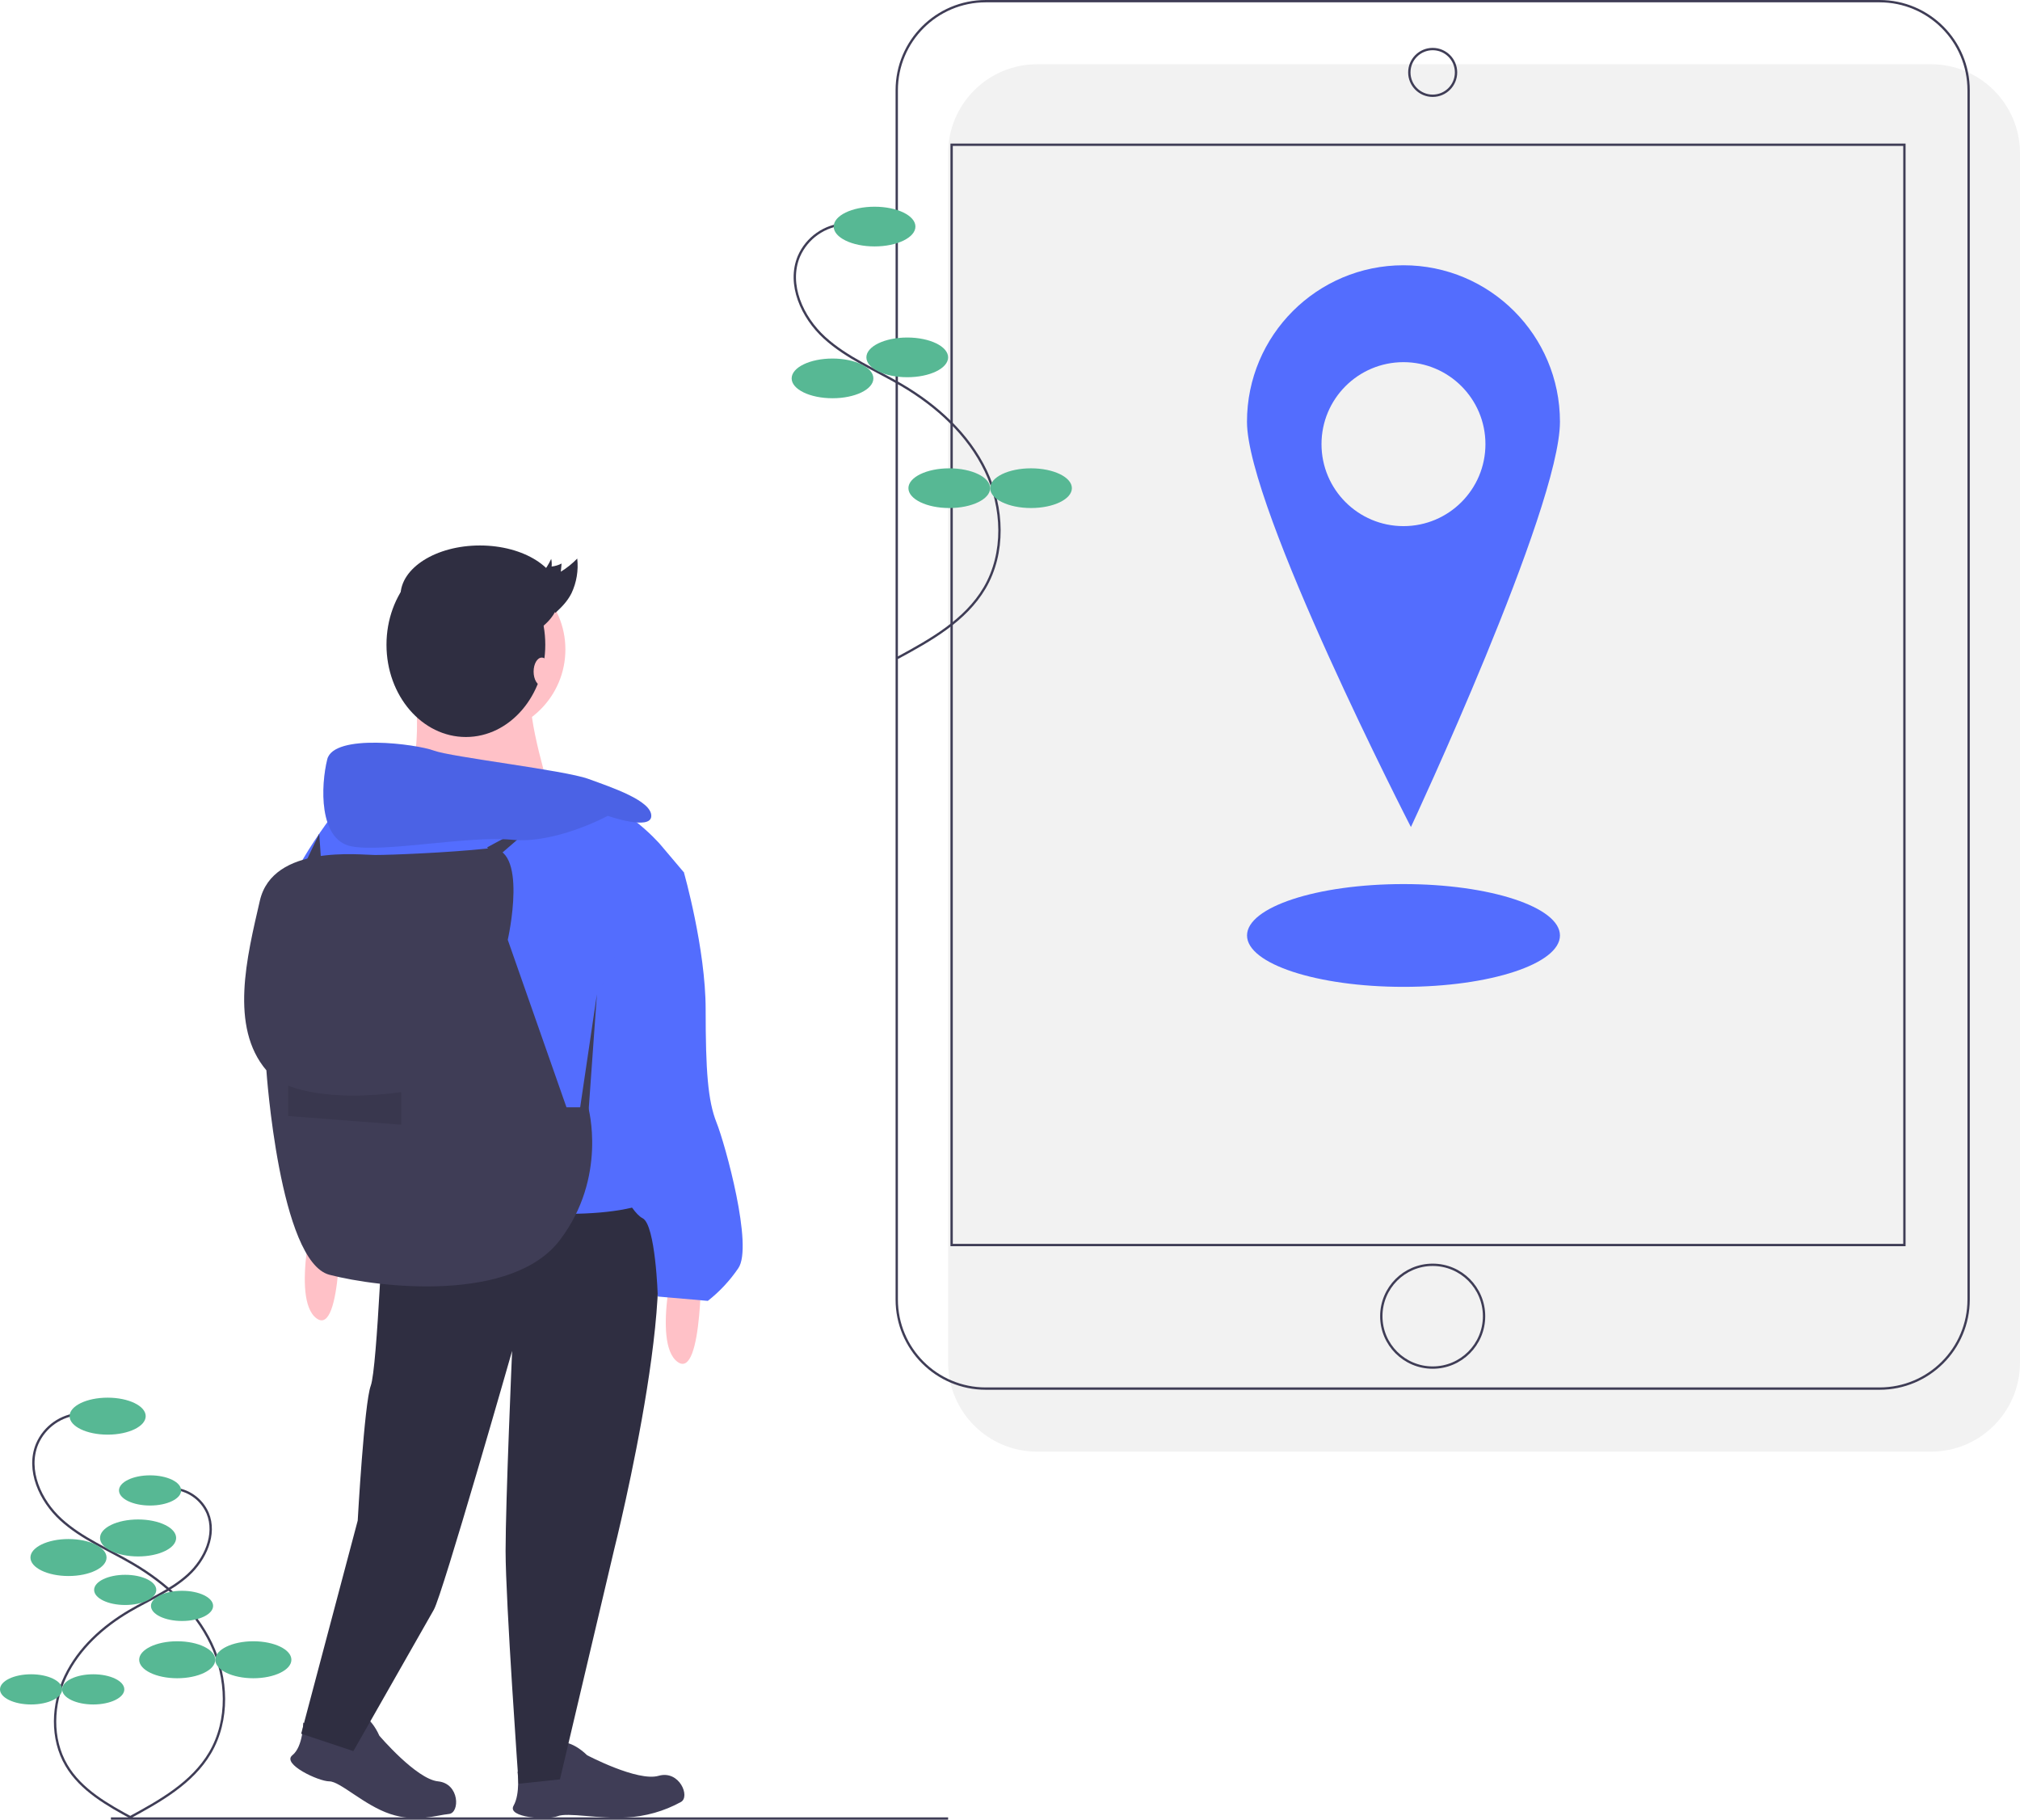
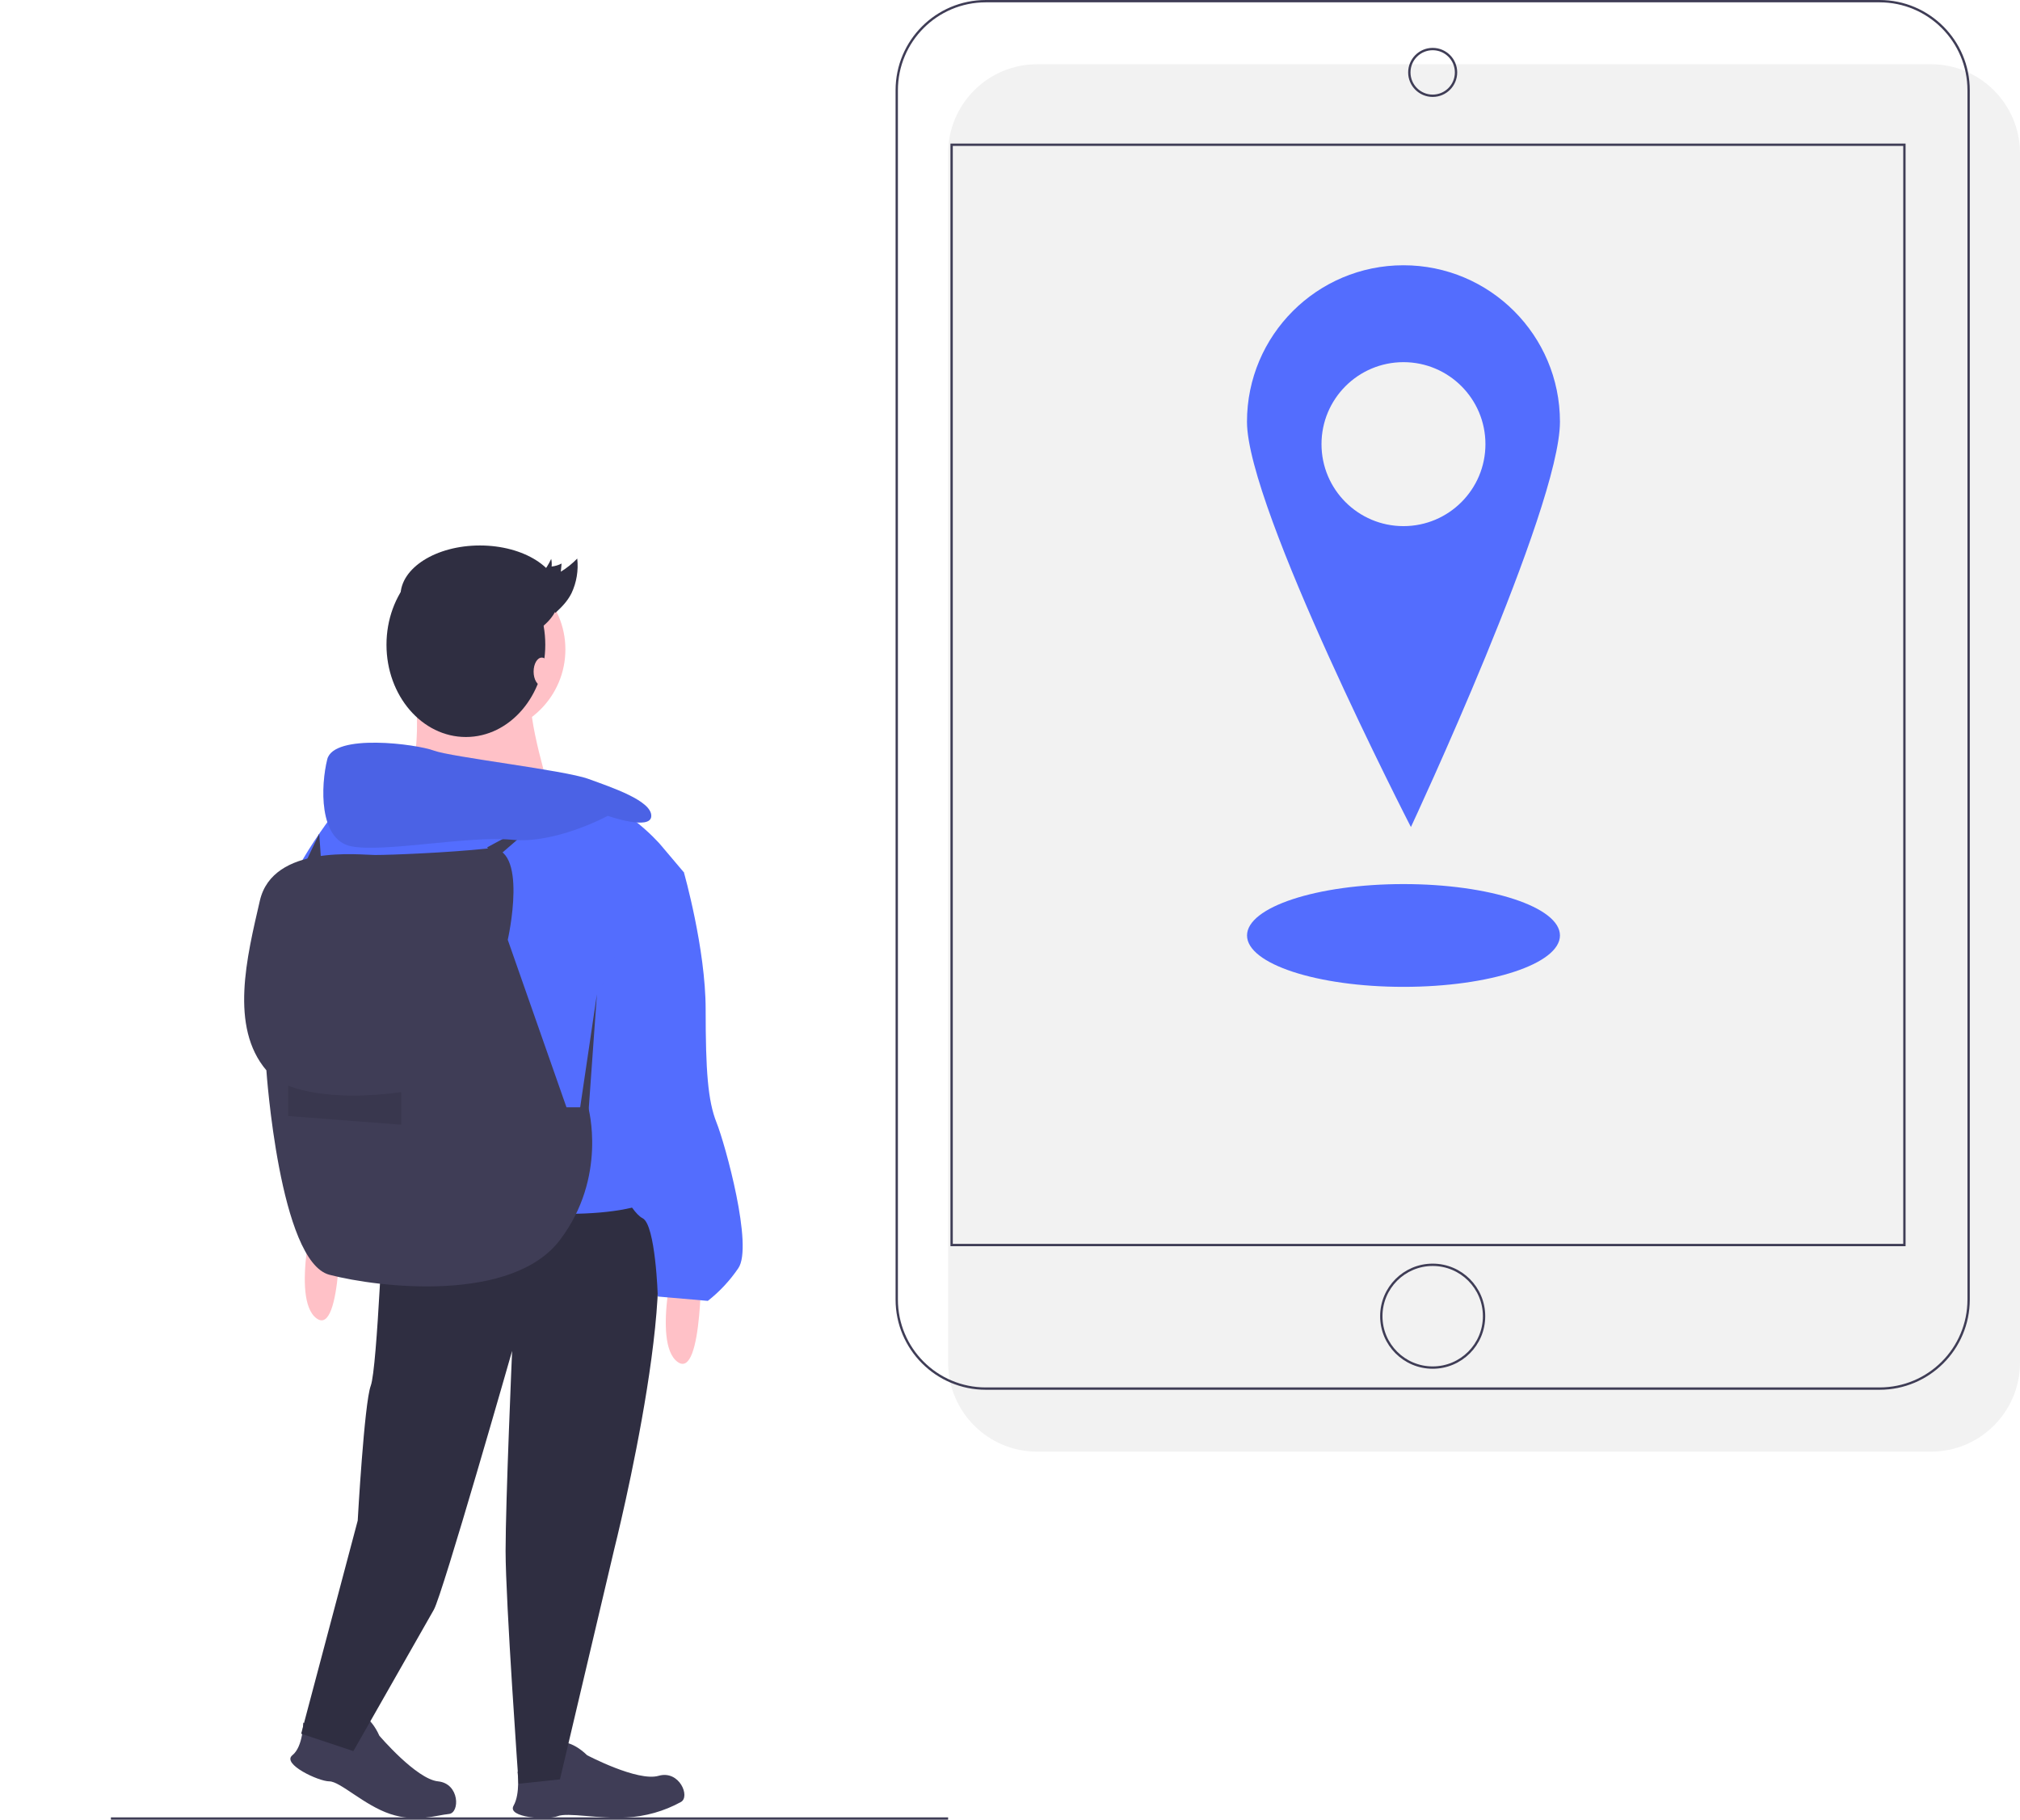
<svg xmlns="http://www.w3.org/2000/svg" id="ba9aa534-a335-424f-8f2e-8246f5cf478e" data-name="Layer 1" width="865" height="779.064" viewBox="0 0 865 779.064">
  <rect x="406" y="27.5" width="459" height="594" rx="38.142" fill="#f2f2f2" />
  <rect x="384" y="0.5" width="459" height="594" rx="38.142" fill="none" stroke="#3f3d56" stroke-miterlimit="10" />
  <rect x="407.5" y="61.971" width="408" height="471.059" fill="none" stroke="#3f3d56" stroke-miterlimit="10" />
  <circle cx="613.5" cy="31" r="10" fill="none" stroke="#3f3d56" stroke-miterlimit="10" />
  <circle cx="613.5" cy="563.5" r="22" fill="none" stroke="#3f3d56" stroke-miterlimit="10" />
  <path d="M768.49,174.035a67.01,67.01,0,0,0-67.01,67.01c0,37.008,70.201,173.507,70.201,173.507S835.5,278.053,835.5,241.045A67.01,67.01,0,0,0,768.49,174.035Zm0,111.683a35.1,35.1,0,1,1,35.1-35.1A35.1,35.1,0,0,1,768.49,285.718Z" transform="translate(-167.5 -60.46789)" fill="#536dfe" />
  <ellipse cx="601" cy="400.5" rx="67" ry="22" fill="#536dfe" />
-   <path d="M529.381,156.425a22.982,22.982,0,0,0-19.81,13.851c-4.954,11.974,1.425,26.039,10.999,34.77s21.874,13.722,33.048,20.282c15.01,8.811,28.497,21.043,36.007,36.744s8.309,35.15-.519,50.15c-8.194,13.922-23.093,22.255-37.302,29.94" transform="translate(-167.5 -60.46789)" fill="none" stroke="#3f3d56" stroke-miterlimit="10" />
-   <ellipse cx="374.5" cy="97" rx="17.5" ry="8.5" fill="#57b894" />
-   <ellipse cx="388.5" cy="153" rx="17.5" ry="8.5" fill="#57b894" />
-   <ellipse cx="356.5" cy="162" rx="17.5" ry="8.5" fill="#57b894" />
-   <ellipse cx="406.5" cy="209" rx="17.5" ry="8.5" fill="#57b894" />
-   <ellipse cx="441.5" cy="209" rx="17.5" ry="8.5" fill="#57b894" />
  <line x1="47.491" y1="778.564" x2="406" y2="778.564" fill="none" stroke="#3f3d56" stroke-miterlimit="10" />
-   <path d="M201.843,665.791a21.401,21.401,0,0,0-18.447,12.898c-4.613,11.15,1.326,24.247,10.242,32.378s20.369,12.778,30.774,18.887c13.977,8.205,26.536,19.595,33.529,34.216s7.737,32.732-.483,46.699c-7.63,12.964-21.504,20.724-34.736,27.88" transform="translate(-167.5 -60.46789)" fill="none" stroke="#3f3d56" stroke-miterlimit="10" />
-   <ellipse cx="46.094" cy="606.294" rx="16.296" ry="7.915" fill="#57b894" />
-   <ellipse cx="59.131" cy="658.44" rx="16.296" ry="7.915" fill="#57b894" />
-   <ellipse cx="29.333" cy="666.821" rx="16.296" ry="7.915" fill="#57b894" />
-   <ellipse cx="75.892" cy="710.587" rx="16.296" ry="7.915" fill="#57b894" />
-   <ellipse cx="108.484" cy="710.587" rx="16.296" ry="7.915" fill="#57b894" />
-   <path d="M241.357,697.77a17.477,17.477,0,0,1,15.065,10.533c3.767,9.106-1.083,19.802-8.364,26.442s-16.634,10.435-25.132,15.424c-11.414,6.701-21.671,16.003-27.382,27.943s-6.319,26.731.395,38.138c6.231,10.588,17.561,16.924,28.367,22.768" transform="translate(-167.5 -60.46789)" fill="none" stroke="#3f3d56" stroke-miterlimit="10" />
-   <ellipse cx="64.26" cy="638.095" rx="13.308" ry="6.464" fill="#57b894" />
-   <ellipse cx="53.613" cy="680.681" rx="13.308" ry="6.464" fill="#57b894" />
-   <ellipse cx="77.949" cy="687.526" rx="13.308" ry="6.464" fill="#57b894" />
-   <ellipse cx="39.925" cy="723.268" rx="13.308" ry="6.464" fill="#57b894" />
-   <ellipse cx="13.308" cy="723.268" rx="13.308" ry="6.464" fill="#57b894" />
  <path d="M297.346,797.972s9.312,4.656,15.83,5.587,10.185-5.662,8.817-7.953,4.22-.428,7.944,7.953c0,0,15.83,18.624,25.142,19.555s9.385,13.538,4.656,13.968c-5.122.466-13.968,3.725-25.142,0s-21.417-13.968-26.073-13.968-20.486-7.45-15.83-11.174S297.346,797.972,297.346,797.972Z" transform="translate(-167.5 -60.46789)" fill="#3f3d56" />
  <path d="M389.124,819.011a51.713,51.713,0,0,0,14.208-.872c6.398-1.555,7.355-9.038,5.235-10.657s3.759-1.964,10.329,4.436c0,0,21.612,11.417,30.605,8.826s13.739,9.087,9.508,11.242a53.949,53.949,0,0,1-23.325,6.581c-11.759.689-25.093-2.269-29.416-.541s-21.788.687-18.847-4.5S389.124,819.011,389.124,819.011Z" transform="translate(-167.5 -60.46789)" fill="#3f3d56" />
  <circle cx="205.794" cy="278.048" r="36.317" fill="#ffc1c7" />
  <path d="M344.892,352.95s5.587,39.11-7.45,44.697,66.115,3.725,66.115,3.725-11.174-35.385-8.381-44.697S344.892,352.95,344.892,352.95Z" transform="translate(-167.5 -60.46789)" fill="#ffc1c7" />
  <path d="M331.856,575.505s-2.794,70.771-5.587,78.22-5.587,57.734-5.587,57.734l-24.211,91.257,22.349,7.45S349.548,756.156,353.273,749.638s33.523-110.812,33.523-110.812-2.794,64.252-2.794,85.67,5.587,99.638,5.587,99.638l17.693-1.862,23.28-98.706s33.523-133.161,11.174-148.06S331.856,575.505,331.856,575.505Z" transform="translate(-167.5 -60.46789)" fill="#2f2e41" />
  <path d="M467.81,597.853s.931,54.009-10.243,45.628,0-50.284,0-50.284Z" transform="translate(-167.5 -60.46789)" fill="#ffc1c7" />
  <path d="M313.232,579.229s.931,54.009-10.243,45.628,0-50.284,0-50.284Z" transform="translate(-167.5 -60.46789)" fill="#ffc1c7" />
  <path d="M450.117,421.858s-18.624-21.417-34.454-18.624-102.431,1.862-102.431,1.862-28.867,36.317-21.417,43.766,31.661,139.679,31.661,139.679,64.252-8.381,86.601-8.381,31.661-3.725,31.661-3.725-29.798-59.596-15.83-86.601S460.36,433.963,460.36,433.963Z" transform="translate(-167.5 -60.46789)" fill="#536dfe" />
  <path d="M444.53,428.376l15.83,5.587S469.672,466.555,469.672,492.628s.931,39.11,4.656,48.422,15.83,53.078,9.312,62.39a62.096,62.096,0,0,1-13.037,13.968l-21.417-1.862s-.931-30.729-6.518-33.523-13.037-20.486-13.037-20.486-17.693-56.803-6.518-75.427S444.53,428.376,444.53,428.376Z" transform="translate(-167.5 -60.46789)" fill="#536dfe" />
  <path d="M384.933,462.83s9.312-40.972-8.381-39.11-41.904,2.794-48.422,2.794-43.766-4.656-49.353,19.555-13.037,54.009,2.794,72.633c0,0,5.587,81.945,27.005,87.532s78.22,12.106,98.706-14.899,12.106-56.803,12.106-56.803H410.076Z" transform="translate(-167.5 -60.46789)" fill="#3f3d56" />
  <polygon points="248.163 475.927 255.612 425.642 251.888 477.789 248.163 475.927" fill="#3f3d56" />
  <path d="M290.883,525.22s15.83,7.45,48.422,2.794v13.968l-48.422-3.725Z" transform="translate(-167.5 -60.46789)" opacity="0.1" />
  <polygon points="208.587 362.787 232.798 349.75 212.312 367.443 208.587 362.787" fill="#3f3d56" />
  <path d="M427.768,409.752s18.624,6.518,18.624,0-16.761-12.105-27.005-15.83-58.665-9.312-66.115-12.106-42.835-7.45-45.628,3.725-3.725,34.454,10.243,37.248,50.284-4.656,68.908-2.794S427.768,409.752,427.768,409.752Z" transform="translate(-167.5 -60.46789)" fill="#536dfe" />
  <path d="M427.768,409.752s18.624,6.518,18.624,0-16.761-12.105-27.005-15.83-58.665-9.312-66.115-12.106-42.835-7.45-45.628,3.725-3.725,34.454,10.243,37.248,50.284-4.656,68.908-2.794S427.768,409.752,427.768,409.752Z" transform="translate(-167.5 -60.46789)" opacity="0.1" />
  <polygon points="130.367 370.236 136.696 356.942 137.817 373.03 130.367 370.236" fill="#3f3d56" />
  <ellipse cx="199.5" cy="276.032" rx="34" ry="39.5" fill="#2f2e41" />
  <ellipse cx="205.5" cy="255.032" rx="34" ry="21.5" fill="#2f2e41" />
  <ellipse cx="232" cy="287.532" rx="3.5" ry="6" fill="#ffc1c7" />
  <path d="M394.618,310.086c3.577-1.958,6.632-5.497,8.92-10.332a10.901,10.901,0,0,1,.179,3.27,12.384,12.384,0,0,0,4.258-1.284l-.319,3.486a35.955,35.955,0,0,0,7.029-5.628,27.674,27.674,0,0,1-2.462,14.858c-1.855,3.663-4.376,6.046-6.871,8.393" transform="translate(-167.5 -60.46789)" fill="#2f2e41" />
</svg>
